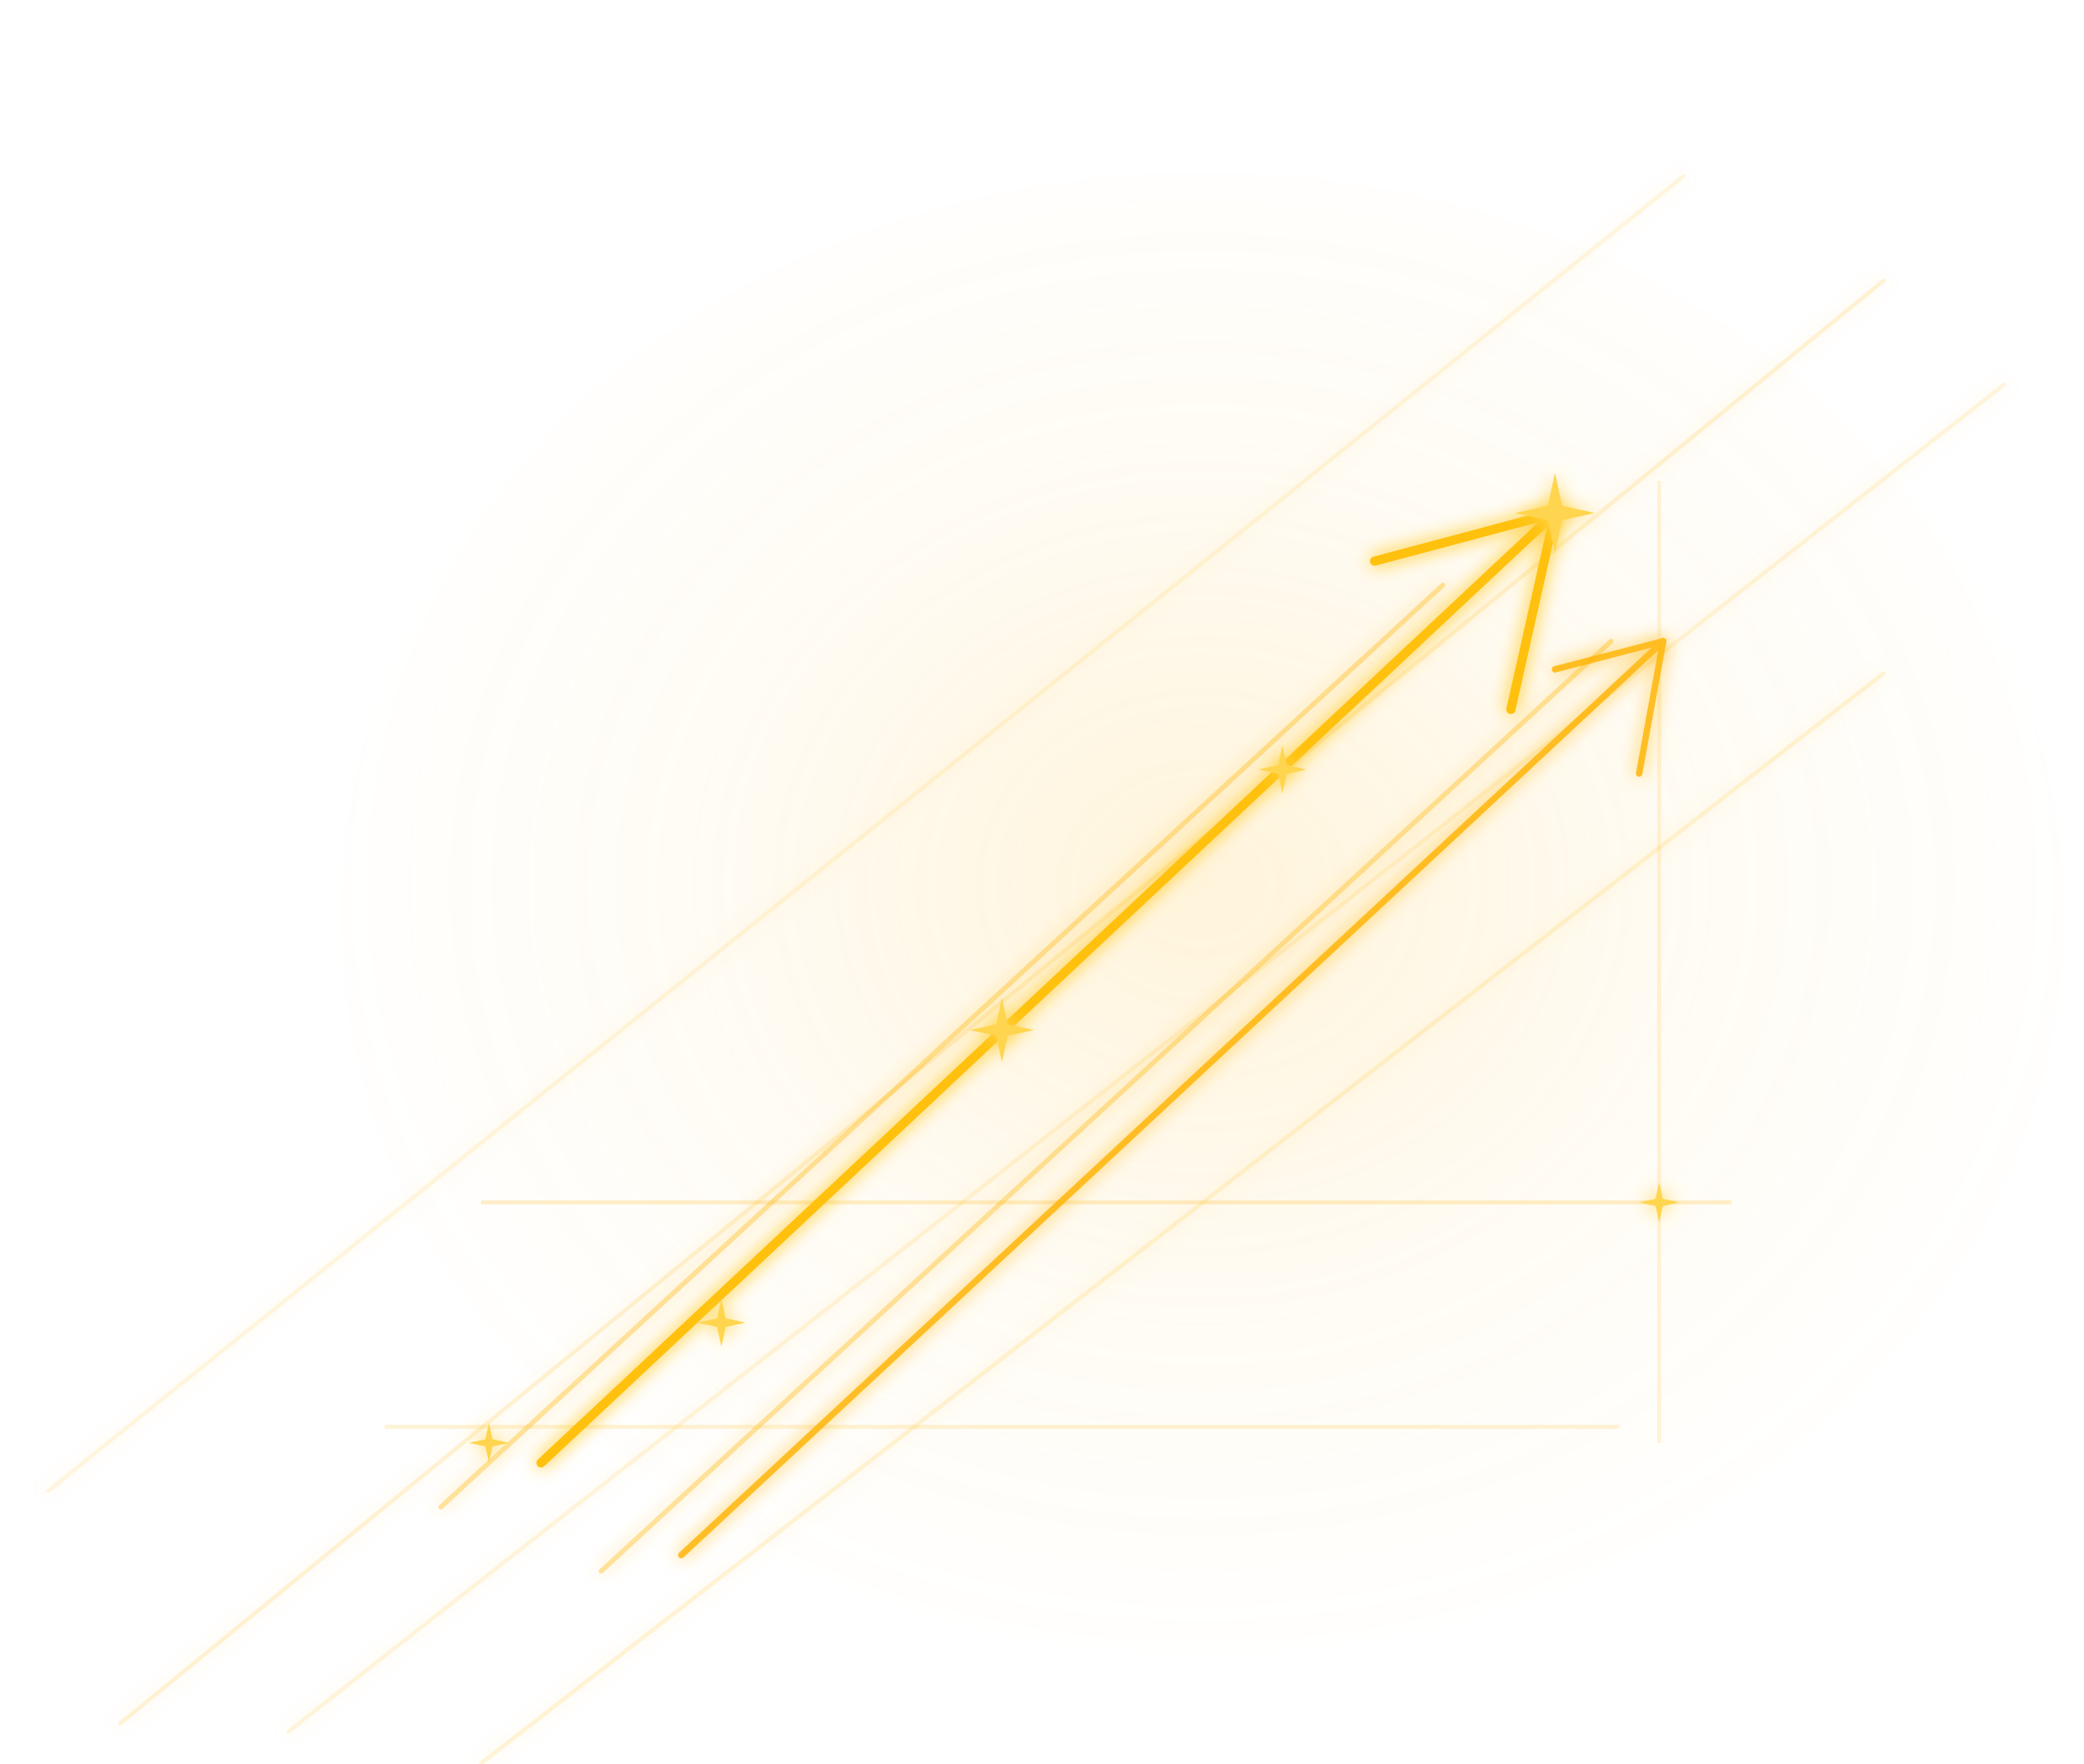
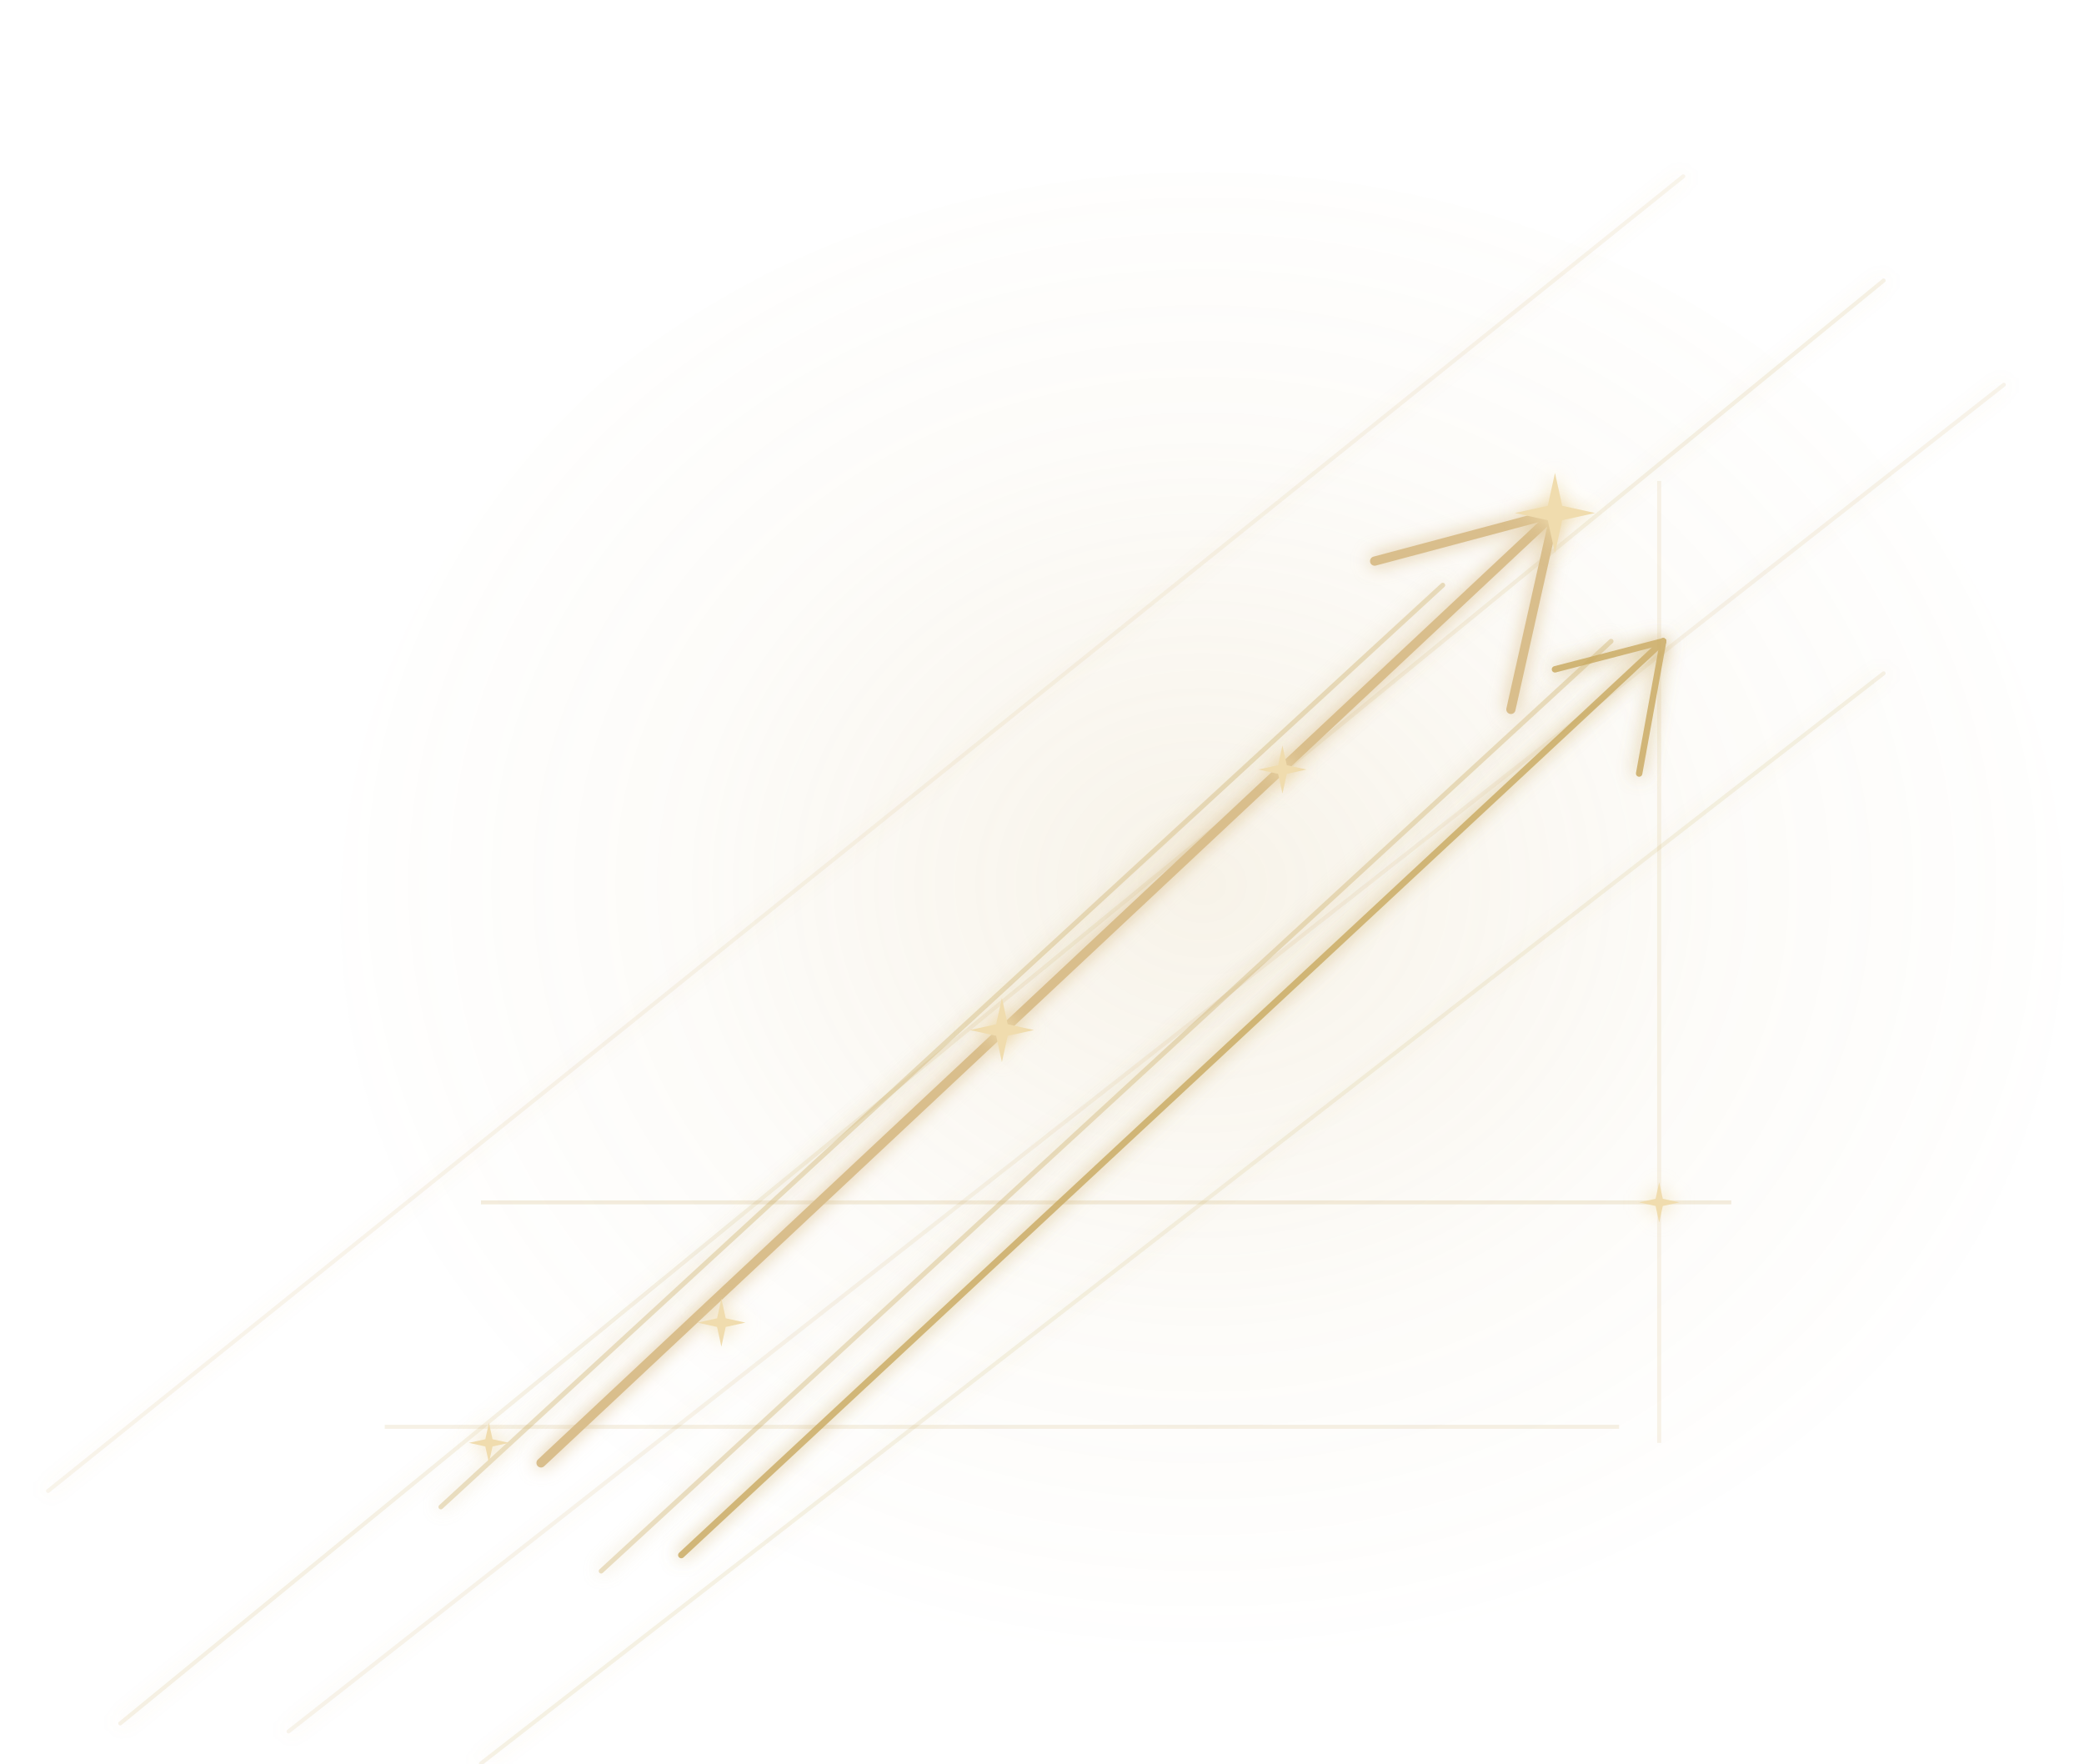
<svg xmlns="http://www.w3.org/2000/svg" viewBox="0 0 520 440" fill="none" role="img" aria-label="">
  <defs>
    <radialGradient id="bgglow" cx="50%" cy="48%" r="55%">
-       <stop offset="0%" stop-color="#FFB300" stop-opacity="0.14" />
-       <stop offset="55%" stop-color="#FFB300" stop-opacity="0.04" />
-       <stop offset="100%" stop-color="#FFB300" stop-opacity="0" />
+       <stop offset="0%" stop-color="#C9A961" stop-opacity="0.14" />
+       <stop offset="55%" stop-color="#C9A961" stop-opacity="0.04" />
+       <stop offset="100%" stop-color="#C9A961" stop-opacity="0" />
    </radialGradient>
    <filter id="glow" x="-40%" y="-40%" width="180%" height="180%">
      <feGaussianBlur stdDeviation="2.2" result="b" />
      <feMerge>
        <feMergeNode in="b" />
        <feMergeNode in="SourceGraphic" />
      </feMerge>
    </filter>
    <path id="glint" d="M0 -1 L0.18 -0.18 L1 0 L0.18 0.18 L0 1 L-0.18 0.18 L-1 0 L-0.18 -0.18 Z" />
    <style>
      .tw { animation: tw 4.2s ease-in-out infinite; }
      .d1 { animation-delay: 0.8s; }
      .d2 { animation-delay: 1.7s; }
      .d3 { animation-delay: 2.6s; }
      @keyframes tw { 0%, 100% { opacity: 0.45; } 50% { opacity: 1; } }
      @media (prefers-reduced-motion: reduce) { .tw { animation: none; } }
    </style>
  </defs>
  <ellipse cx="300" cy="228" rx="215" ry="185" fill="url(#bgglow)" />
-   <g stroke="#FFB300" stroke-width="1" stroke-linecap="round" filter="url(#glow)">
+   <g stroke="#C9A961" stroke-width="1" stroke-linecap="round" filter="url(#glow)">
    <line x1="30" y1="430" x2="470" y2="70" opacity="0.16" />
    <line x1="72" y1="432" x2="500" y2="96" opacity="0.13" />
    <line x1="12" y1="372" x2="420" y2="44" opacity="0.12" />
    <line x1="120" y1="440" x2="470" y2="168" opacity="0.15" />
  </g>
-   <g stroke="#FFB300" stroke-width="1" opacity="0.9">
+   <g stroke="#C9A961" stroke-width="1" opacity="0.9">
    <line x1="120" y1="300" x2="432" y2="300" opacity="0.22" />
    <line x1="96" y1="356" x2="404" y2="356" opacity="0.18" />
    <line x1="414" y1="120" x2="414" y2="360" opacity="0.16" />
  </g>
-   <g stroke="#FFB300" stroke-width="1.2" stroke-linecap="round" opacity="0.4" filter="url(#glow)">
+   <g stroke="#C9A961" stroke-width="1.2" stroke-linecap="round" opacity="0.4" filter="url(#glow)">
    <line x1="110" y1="376" x2="360" y2="146" />
    <line x1="150" y1="392" x2="402" y2="160" />
  </g>
-   <g stroke="#FFB300" stroke-width="1.6" stroke-linecap="round" stroke-linejoin="round" opacity="0.85" filter="url(#glow)">
+   <g stroke="#C9A961" stroke-width="1.6" stroke-linecap="round" stroke-linejoin="round" opacity="0.85" filter="url(#glow)">
    <path d="M170 388 L415 160" />
    <path d="M415 160 L388 167" />
    <path d="M415 160 L409 193" />
  </g>
-   <g stroke="#FFC107" stroke-width="2.3" stroke-linecap="round" stroke-linejoin="round" filter="url(#glow)">
+   <g stroke="#D9BE8C" stroke-width="2.3" stroke-linecap="round" stroke-linejoin="round" filter="url(#glow)">
    <path d="M135 365 L388 128" />
    <path d="M388 128 L343 140" />
    <path d="M388 128 L377 177" />
  </g>
-   <g fill="#FFD54F" filter="url(#glow)">
+   <g fill="#F0DCAE" filter="url(#glow)">
    <use href="#glint" class="tw" transform="translate(388 128) scale(10)" />
    <use href="#glint" class="tw d1" transform="translate(250 257) scale(8)" />
    <use href="#glint" class="tw d2" transform="translate(320 192) scale(6)" />
    <use href="#glint" class="tw d3" transform="translate(180 330) scale(6)" />
    <use href="#glint" class="tw d1" transform="translate(414 300) scale(5)" />
    <use href="#glint" class="tw d2" transform="translate(122 360) scale(5)" />
  </g>
</svg>
